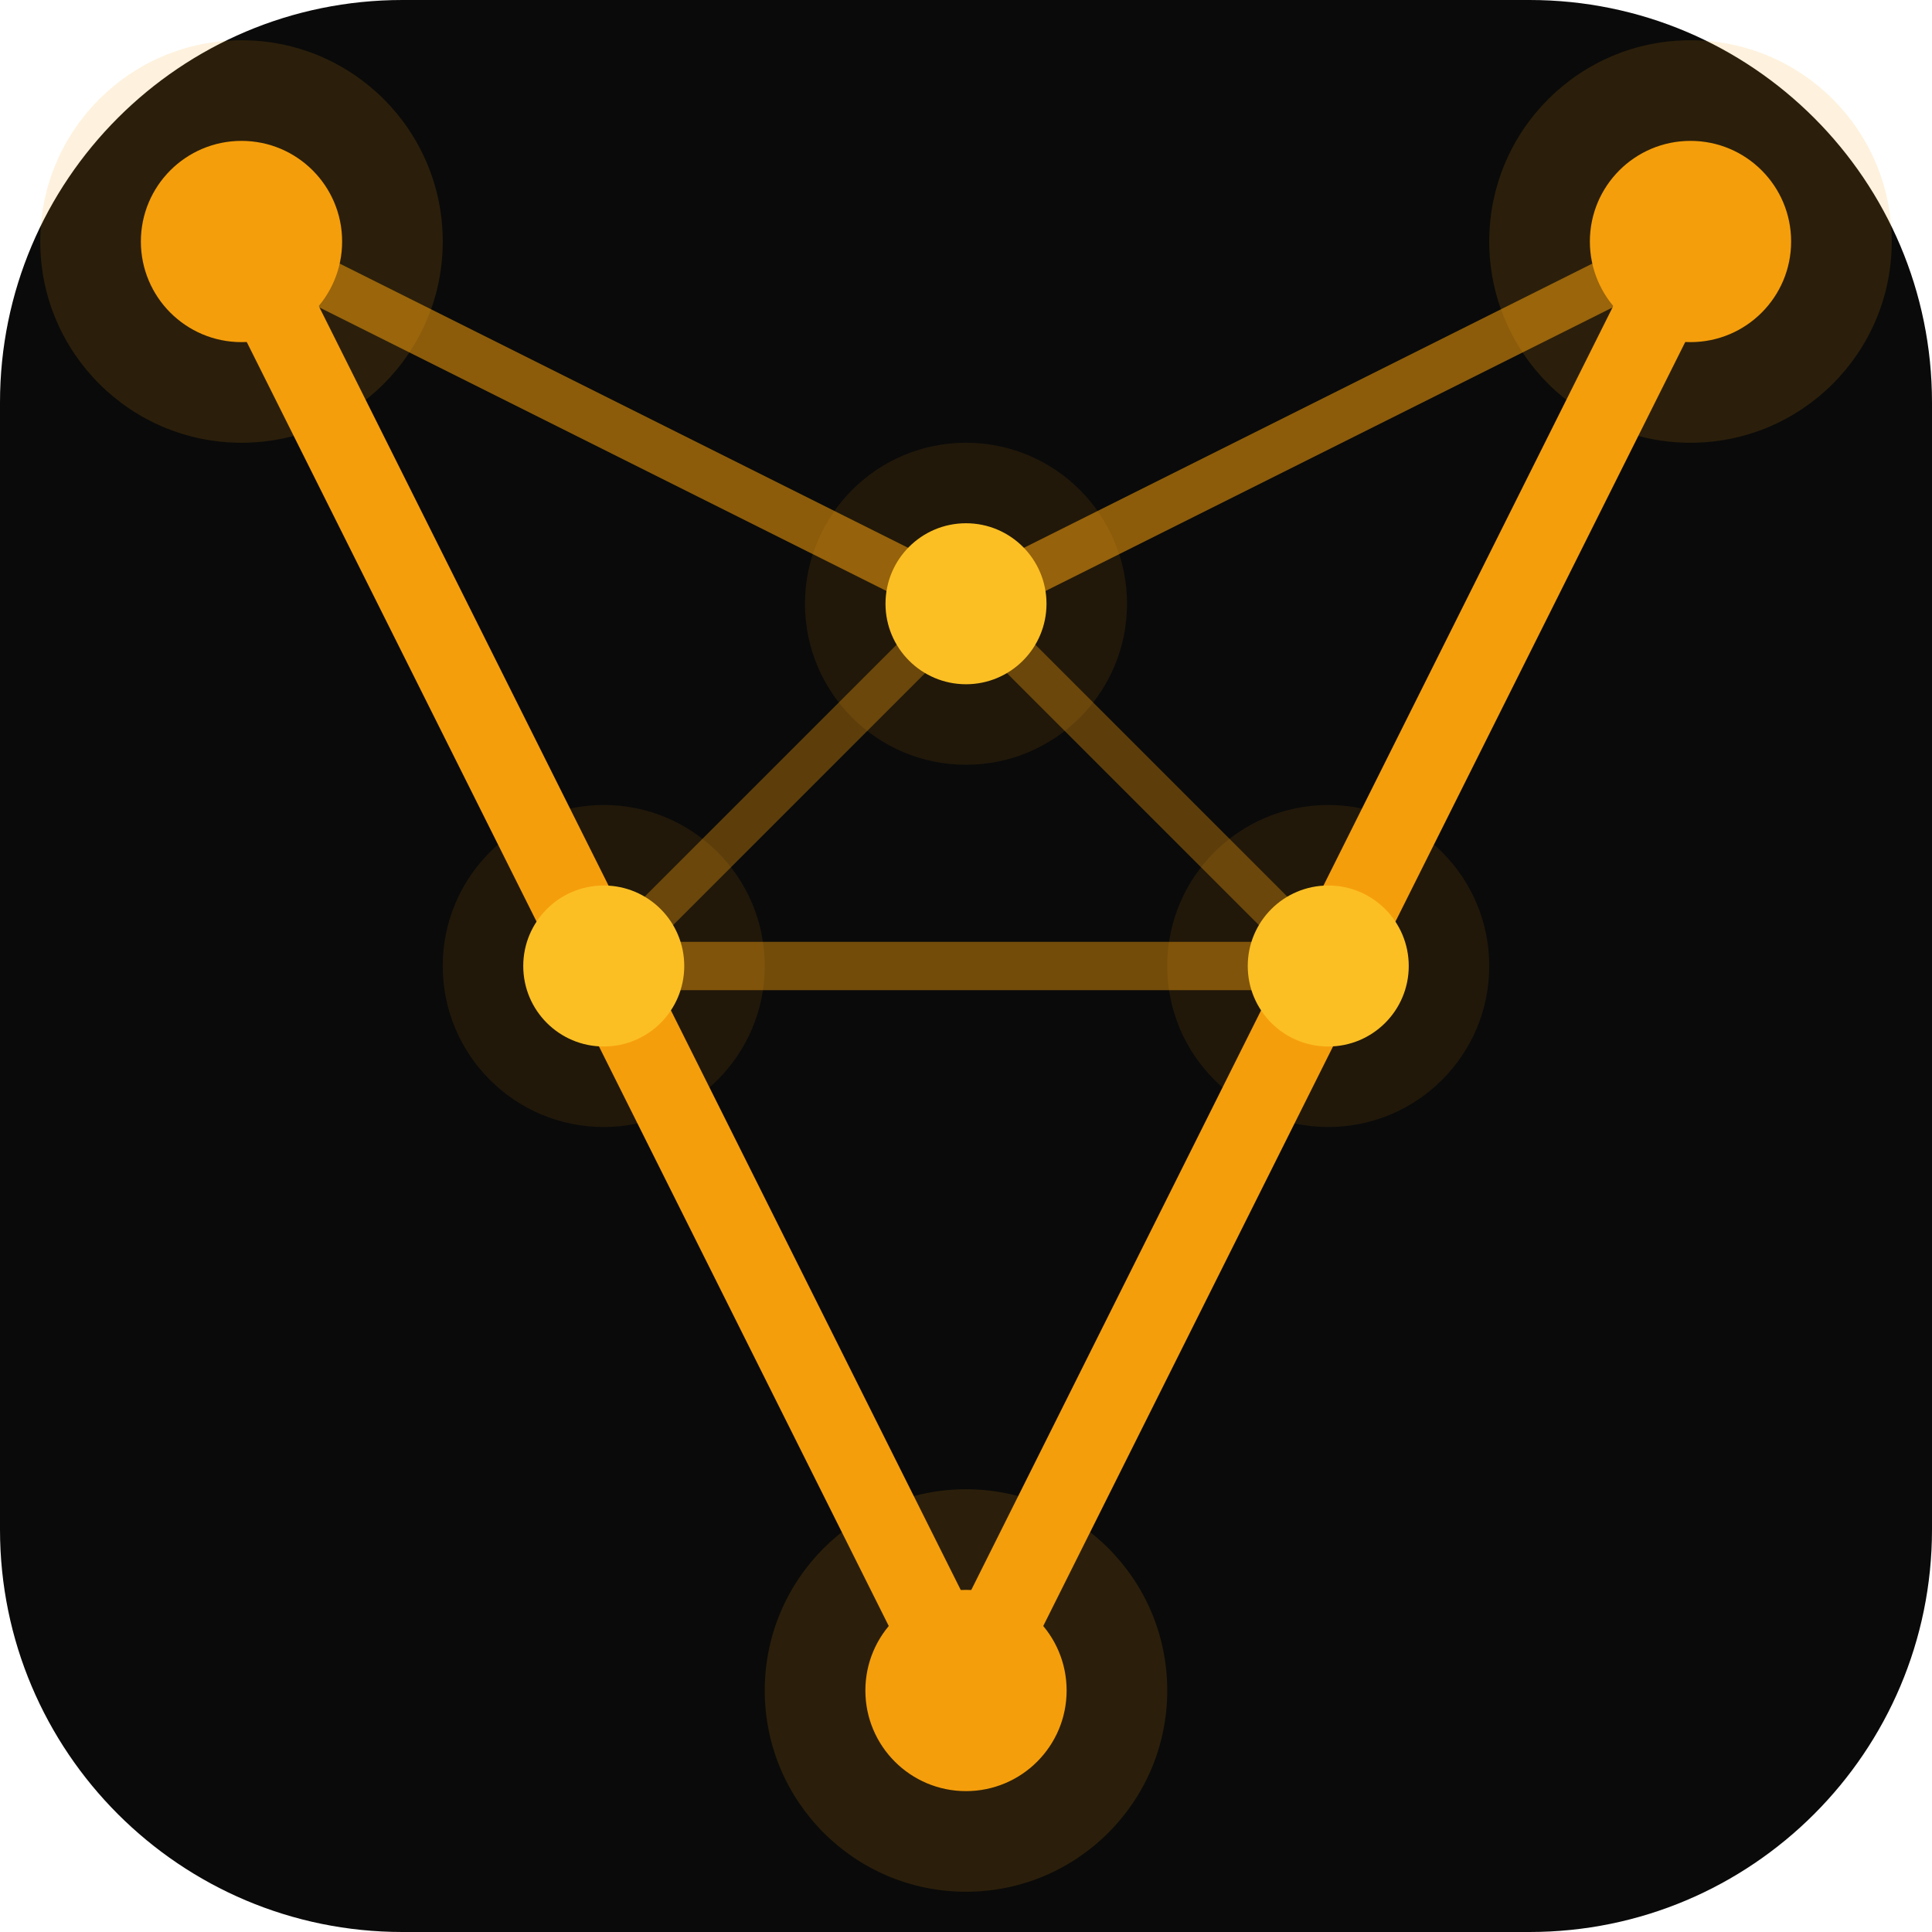
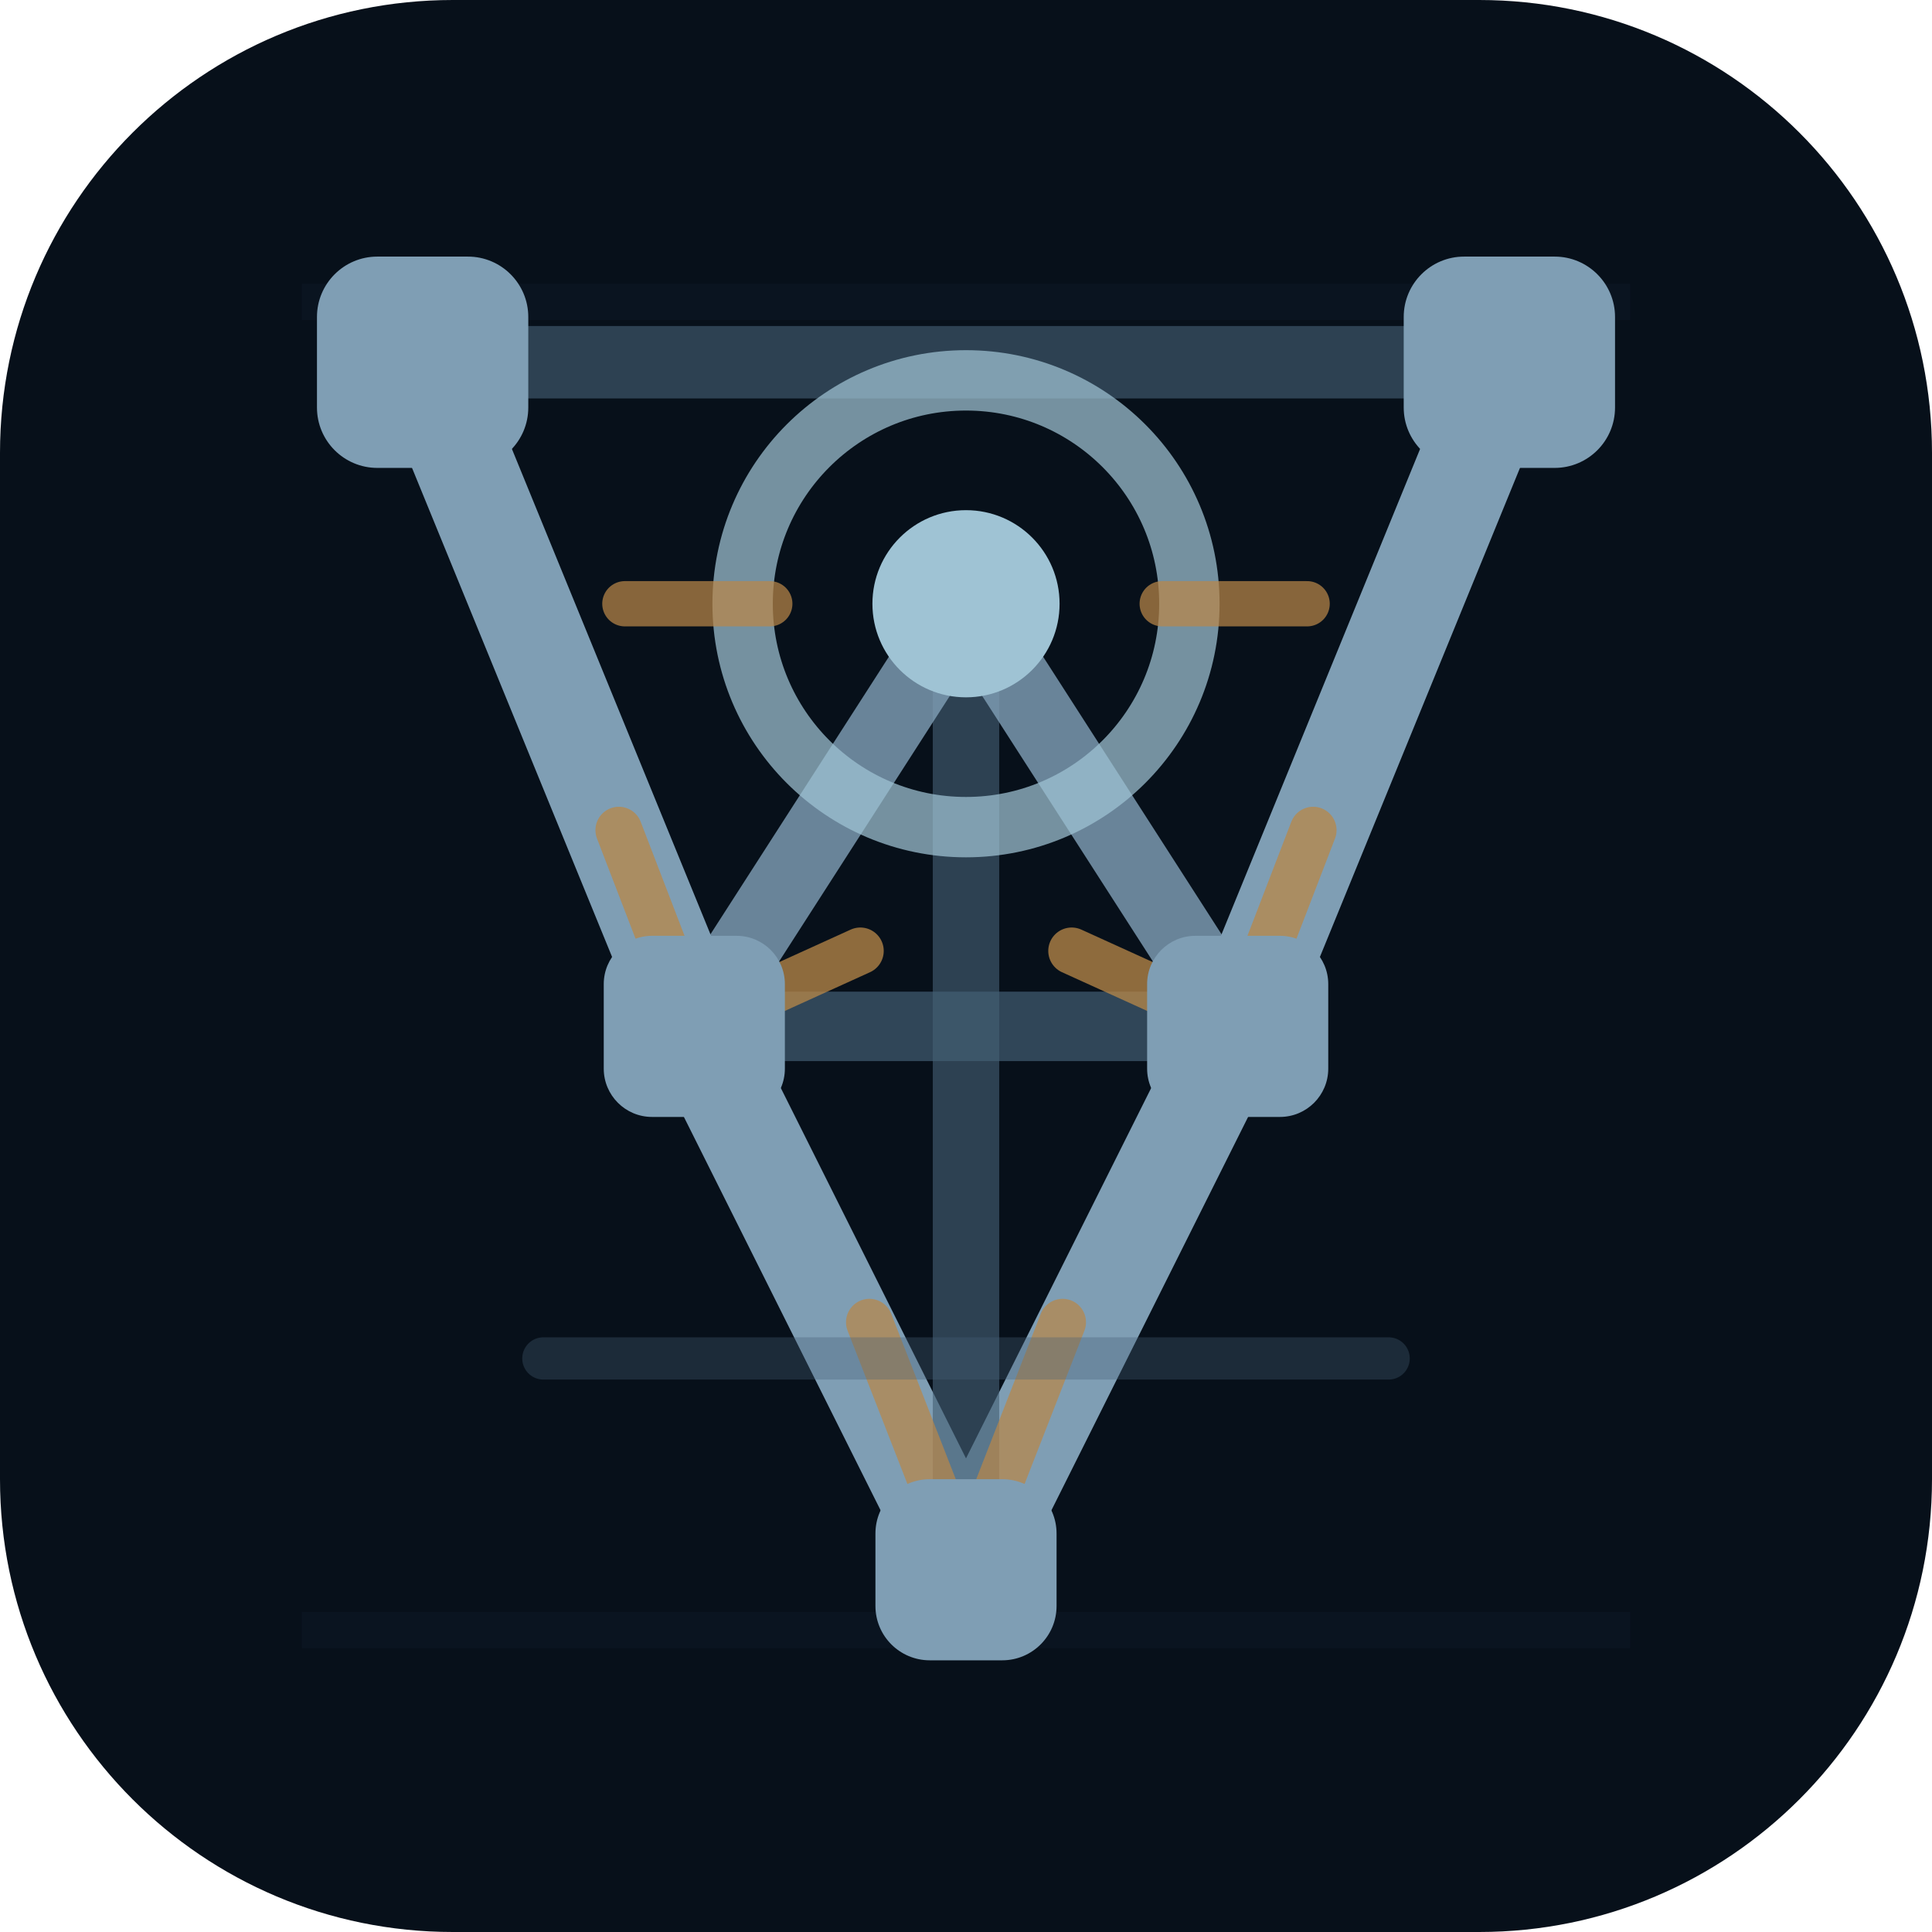
- <svg xmlns="http://www.w3.org/2000/svg" viewBox="0 0 48 48" fill="none">
-   <rect width="48" height="48" rx="10" fill="#0a0a0a" />
-   <circle cx="6" cy="6" r="5" fill="#f59e0b" opacity="0.14" />
-   <circle cx="42" cy="6" r="5" fill="#f59e0b" opacity="0.14" />
-   <circle cx="15" cy="24" r="4" fill="#f59e0b" opacity="0.10" />
-   <circle cx="33" cy="24" r="4" fill="#f59e0b" opacity="0.10" />
-   <circle cx="24" cy="15" r="4" fill="#f59e0b" opacity="0.10" />
-   <circle cx="24" cy="42" r="5" fill="#f59e0b" opacity="0.14" />
-   <line x1="6" y1="6" x2="15" y2="24" stroke="#f59e0b" stroke-width="2" stroke-linecap="round" />
-   <line x1="15" y1="24" x2="24" y2="42" stroke="#f59e0b" stroke-width="2" stroke-linecap="round" />
-   <line x1="42" y1="6" x2="33" y2="24" stroke="#f59e0b" stroke-width="2" stroke-linecap="round" />
-   <line x1="33" y1="24" x2="24" y2="42" stroke="#f59e0b" stroke-width="2" stroke-linecap="round" />
-   <line x1="6" y1="6" x2="24" y2="15" stroke="#f59e0b" stroke-width="1.2" stroke-linecap="round" opacity="0.55" />
-   <line x1="24" y1="15" x2="42" y2="6" stroke="#f59e0b" stroke-width="1.2" stroke-linecap="round" opacity="0.55" />
-   <line x1="15" y1="24" x2="33" y2="24" stroke="#f59e0b" stroke-width="1.2" stroke-linecap="round" opacity="0.45" />
-   <line x1="24" y1="15" x2="15" y2="24" stroke="#f59e0b" stroke-width="1" stroke-linecap="round" opacity="0.35" />
-   <line x1="24" y1="15" x2="33" y2="24" stroke="#f59e0b" stroke-width="1" stroke-linecap="round" opacity="0.35" />
-   <circle cx="6" cy="6" r="2.5" fill="#f59e0b" />
-   <circle cx="42" cy="6" r="2.5" fill="#f59e0b" />
-   <circle cx="15" cy="24" r="2" fill="#fbbf24" />
-   <circle cx="33" cy="24" r="2" fill="#fbbf24" />
-   <circle cx="24" cy="15" r="2" fill="#fbbf24" />
-   <circle cx="24" cy="42" r="2.5" fill="#f59e0b" />
+ <svg xmlns="http://www.w3.org/2000/svg" viewBox="0 0 64 64" fill="none">
+   <rect width="64" height="64" rx="15" fill="#07101a" />
+   <path d="M10 54h44M10 10h44" stroke="#0b1522" stroke-width="1.2" opacity=".75" />
+   <g class="velkor-symbol" fill="none" stroke-linecap="round" stroke-linejoin="round">
+     <path d="M14 12H50" stroke="#445f75" stroke-width="2.4" opacity=".62" />
+     <path d="M14 12 23 34 32 52" stroke="#7f9eb4" stroke-width="3.3" />
+     <path d="M50 12 41 34 32 52" stroke="#7f9eb4" stroke-width="3.3" />
+     <path d="M23 34H41" stroke="#445f75" stroke-width="2.3" opacity=".68" />
+     <path d="M32 20V52" stroke="#445f75" stroke-width="2.2" opacity=".62" />
+     <path d="M32 20 23 34M32 20 41 34" stroke="#7f9eb4" stroke-width="2.4" opacity=".82" />
+     <path d="M20.5 27.5 23 34 28.5 31.5" stroke="#b88748" stroke-width="1.55" opacity=".76" />
+     <path d="M43.5 27.5 41 34 35.5 31.5" stroke="#b88748" stroke-width="1.55" opacity=".76" />
+     <path d="M28.8 43.8 32 52 35.2 43.8" stroke="#b88748" stroke-width="1.55" opacity=".72" />
+     <rect x="10.5" y="8.5" width="7" height="7" rx="2" fill="#7f9eb4" stroke="none" />
+     <rect x="46.5" y="8.5" width="7" height="7" rx="2" fill="#7f9eb4" stroke="none" />
+     <rect x="20" y="31" width="6" height="6" rx="1.6" fill="#7f9eb4" stroke="none" />
+     <rect x="38" y="31" width="6" height="6" rx="1.6" fill="#7f9eb4" stroke="none" />
+     <rect x="29" y="49" width="6" height="6" rx="1.8" fill="#7f9eb4" stroke="none" />
+     <circle cx="32" cy="20" r="7.4" stroke="#9fc3d4" stroke-width="2" opacity=".72" />
+     <circle cx="32" cy="20" r="3.1" fill="#9fc3d4" stroke="none" />
+     <path d="M25.5 20h-4.8M43.3 20h-4.8" stroke="#b88748" stroke-width="1.5" opacity=".72" />
+     <path d="M18 45h28" stroke="#445f75" stroke-width="1.4" opacity=".34" />
+   </g>
</svg>
